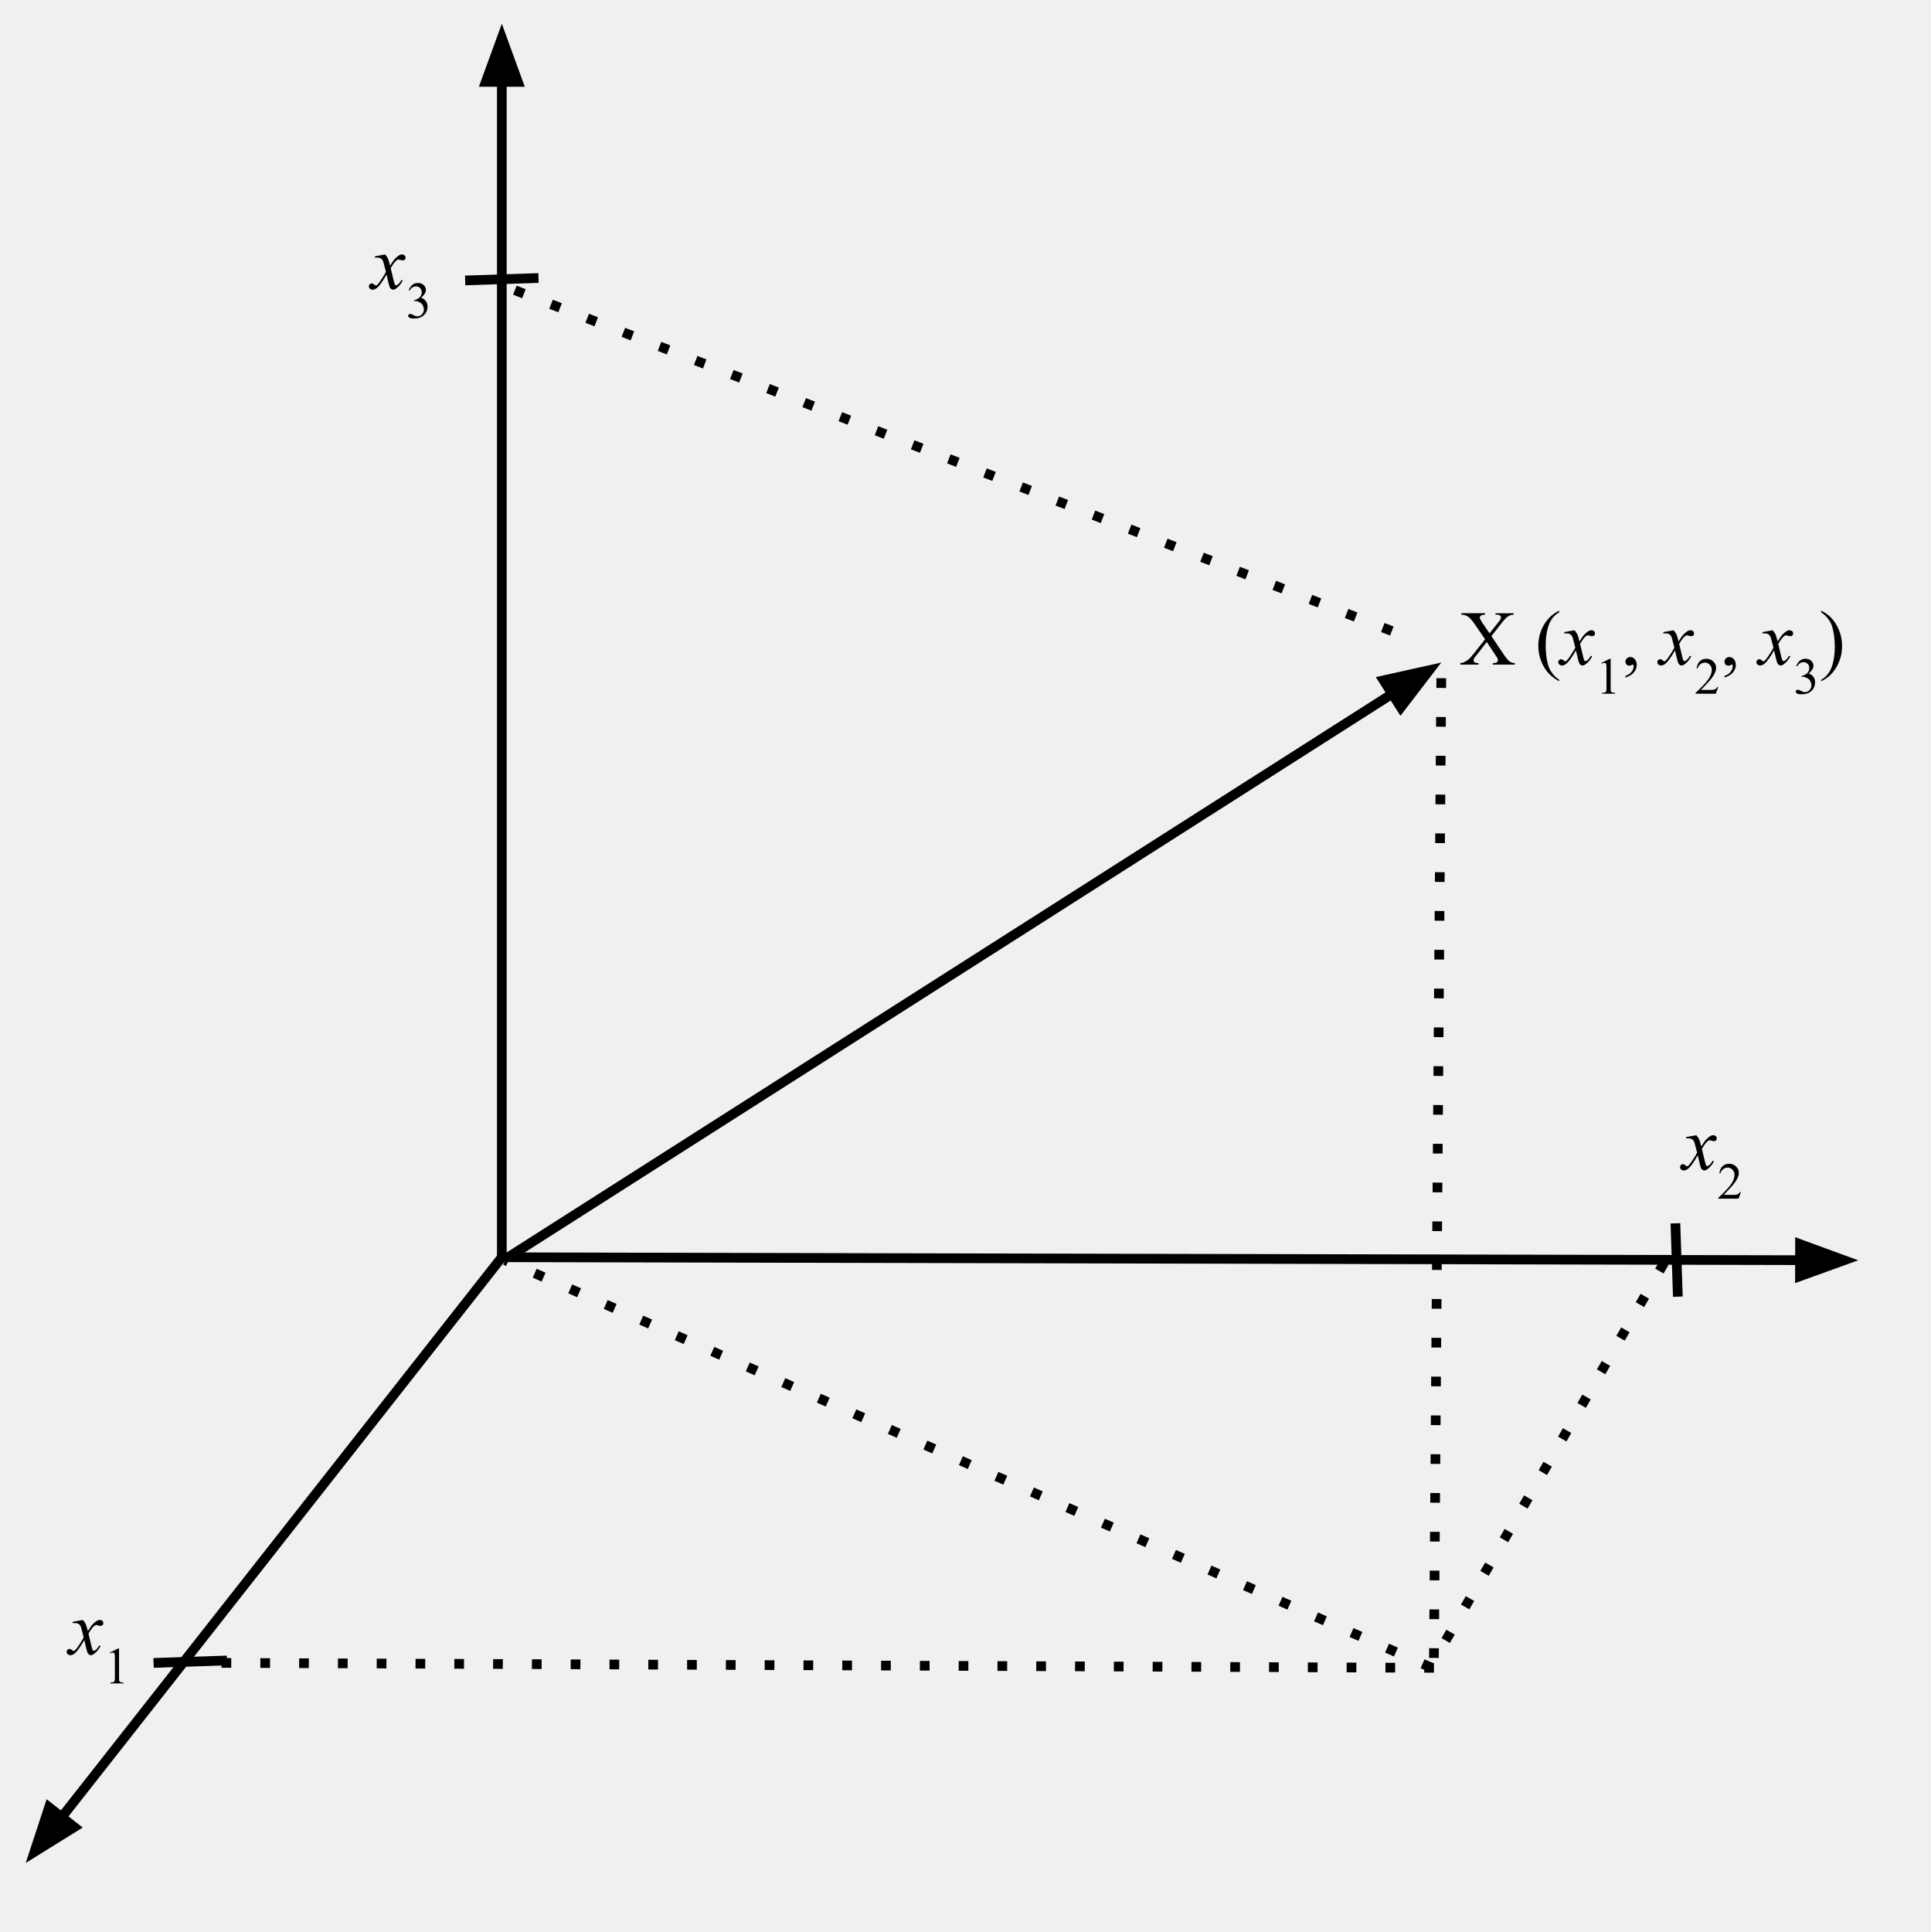
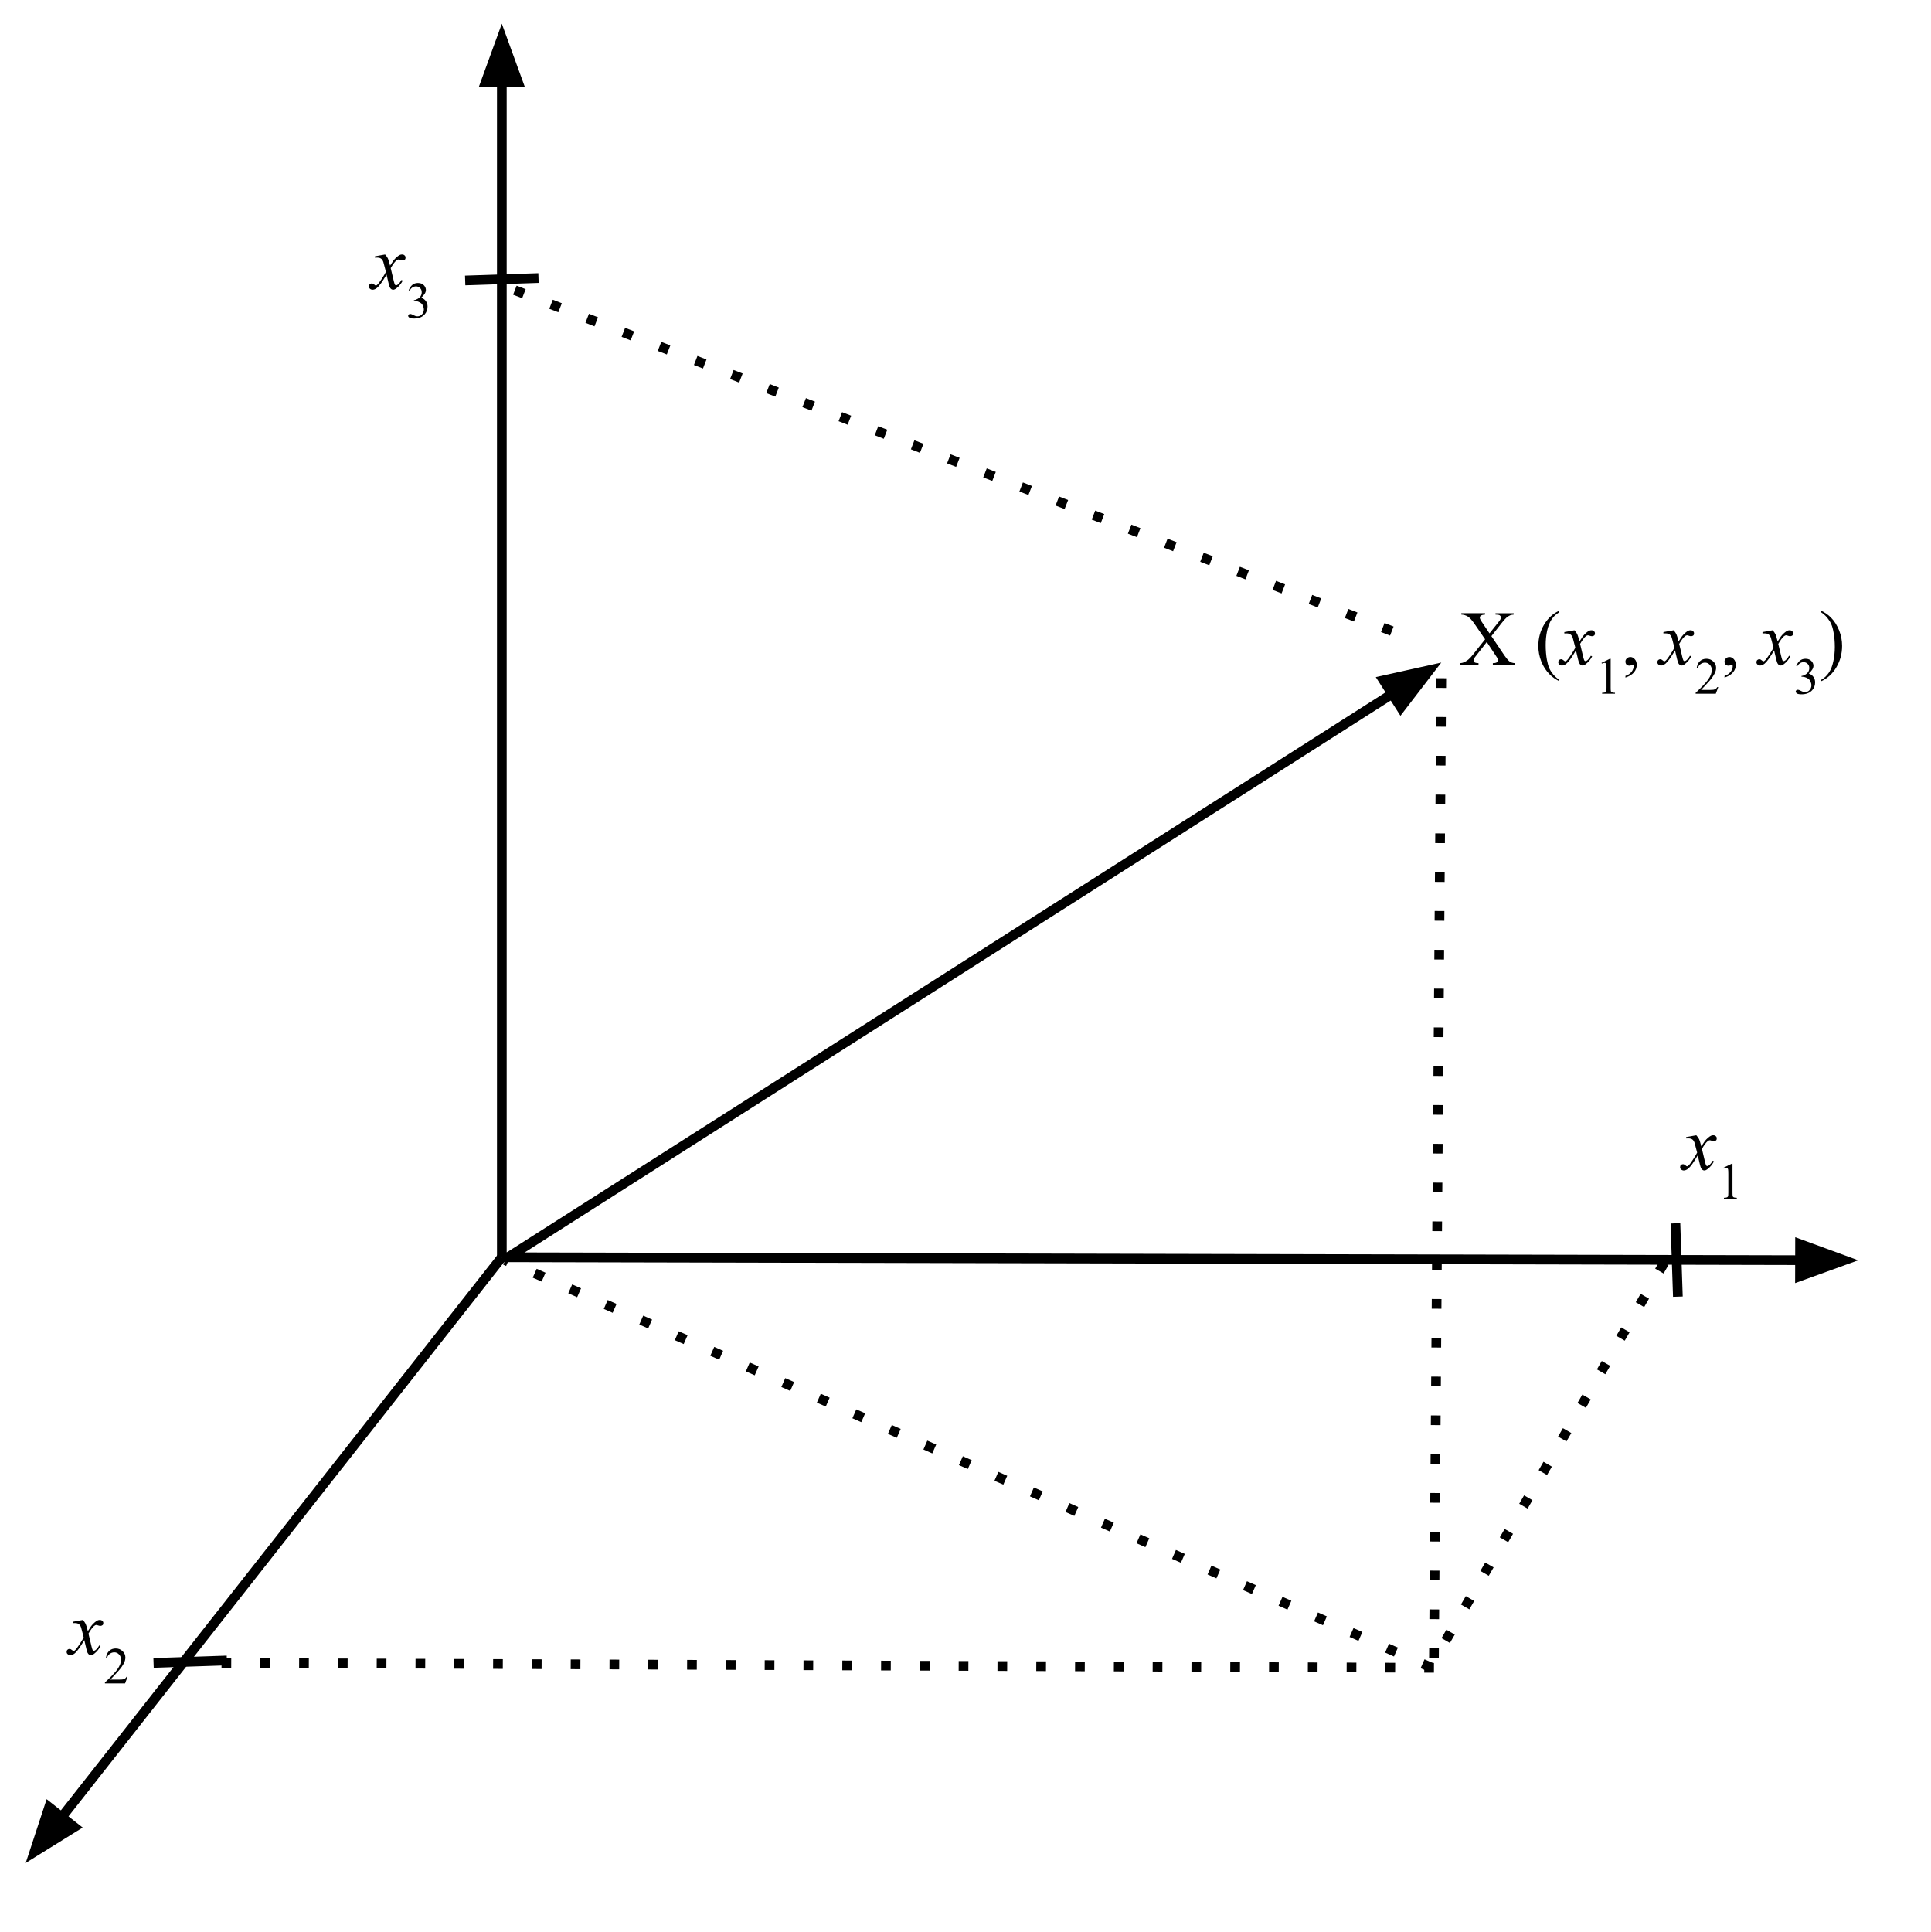
<svg xmlns="http://www.w3.org/2000/svg" version="1.1" viewBox="0.0 0.0 398.165 398.333" fill="none" stroke="none" stroke-linecap="square" stroke-miterlimit="10">
  <clipPath id="p.0">
    <path d="m0 0l398.165 0l0 398.333l-398.165 0l0 -398.333z" clip-rule="nonzero" />
  </clipPath>
  <g clip-path="url(#p.0)">
-     <path fill="#000000" fill-opacity="0.0" d="m0 0l398.165 0l0 398.333l-398.165 0z" fill-rule="evenodd" />
+     <path fill="#ffffff" d="m0 0l398.165 0l0 398.333l-398.165 0z" fill-rule="evenodd" />
    <path fill="#000000" fill-opacity="0.0" d="m103.478 259.215l0 -254.331" fill-rule="evenodd" />
    <path stroke="#000000" stroke-width="2.0" stroke-linejoin="round" stroke-linecap="butt" d="m103.478 259.215l0 -242.331" fill-rule="evenodd" />
    <path fill="#000000" stroke="#000000" stroke-width="2.0" stroke-linecap="butt" d="m106.781 16.885l-3.303 -9.076l-3.303 9.076z" fill-rule="evenodd" />
    <path fill="#000000" fill-opacity="0.0" d="m103.478 259.215l279.685 0.63" fill-rule="evenodd" />
    <path stroke="#000000" stroke-width="2.0" stroke-linejoin="round" stroke-linecap="butt" d="m103.478 259.215l267.685 0.603" fill-rule="evenodd" />
    <path fill="#000000" stroke="#000000" stroke-width="2.0" stroke-linecap="butt" d="m371.155 263.122l9.084 -3.283l-9.069 -3.324z" fill-rule="evenodd" />
    <path fill="#000000" fill-opacity="0.0" d="m103.478 259.215l-98.173 124.882" fill-rule="evenodd" />
    <path stroke="#000000" stroke-width="2.0" stroke-linejoin="round" stroke-linecap="butt" d="m103.478 259.215l-90.757 115.448" fill-rule="evenodd" />
    <path fill="#000000" stroke="#000000" stroke-width="2.0" stroke-linecap="butt" d="m10.124 372.622l-3.012 9.177l8.206 -5.094z" fill-rule="evenodd" />
    <path fill="#000000" fill-opacity="0.0" d="m104.782 259.218l192.409 -122.614" fill-rule="evenodd" />
    <path stroke="#000000" stroke-width="2.0" stroke-linejoin="round" stroke-linecap="butt" d="m104.782 259.218l182.29 -116.165" fill-rule="evenodd" />
    <path fill="#000000" stroke="#000000" stroke-width="2.0" stroke-linecap="butt" d="m288.847 145.838l5.879 -7.664l-9.429 2.092z" fill-rule="evenodd" />
    <path fill="#000000" fill-opacity="0.0" d="m291.995 112.664l98.173 0l0 38.772l-98.173 0z" fill-rule="evenodd" />
    <path fill="#000000" d="m307.526 131.149l2.281 3.391q0.938 1.406 1.391 1.781q0.469 0.375 1.172 0.406l0 0.297l-4.547 0l0 -0.297q0.453 0 0.672 -0.094q0.156 -0.062 0.266 -0.203q0.109 -0.156 0.109 -0.297q0 -0.188 -0.078 -0.359q-0.047 -0.141 -0.422 -0.688l-1.797 -2.719l-2.219 2.844q-0.359 0.453 -0.438 0.609q-0.062 0.141 -0.062 0.312q0 0.25 0.203 0.422q0.219 0.156 0.812 0.172l0 0.297l-3.75 0l0 -0.297q0.391 -0.031 0.688 -0.156q0.484 -0.203 0.922 -0.547q0.438 -0.344 1.0 -1.062l2.5 -3.156l-2.094 -3.047q-0.844 -1.25 -1.438 -1.625q-0.594 -0.391 -1.375 -0.422l0 -0.281l4.906 0l0 0.281q-0.625 0.031 -0.859 0.219q-0.234 0.172 -0.234 0.391q0 0.281 0.375 0.844l1.625 2.422l1.891 -2.375q0.328 -0.422 0.391 -0.578q0.078 -0.156 0.078 -0.328q0 -0.156 -0.094 -0.281q-0.109 -0.172 -0.297 -0.234q-0.172 -0.062 -0.734 -0.078l0 -0.281l3.75 0l0 0.281q-0.438 0.031 -0.719 0.141q-0.422 0.188 -0.781 0.5q-0.344 0.297 -0.984 1.109l-2.109 2.688zm13.992 9.016l0 0.281q-1.172 -0.594 -1.969 -1.391q-1.125 -1.125 -1.734 -2.672q-0.609 -1.547 -0.609 -3.203q0 -2.422 1.188 -4.406q1.203 -2 3.125 -2.859l0 0.328q-0.953 0.531 -1.578 1.453q-0.609 0.922 -0.922 2.344q-0.297 1.406 -0.297 2.938q0 1.672 0.25 3.047q0.203 1.078 0.484 1.734q0.297 0.656 0.781 1.25q0.5 0.609 1.281 1.156z" fill-rule="nonzero" />
    <path fill="#000000" d="m324.659 129.946q0.375 0.406 0.578 0.812q0.141 0.281 0.453 1.484l0.688 -1.031q0.281 -0.375 0.672 -0.719q0.391 -0.344 0.688 -0.469q0.188 -0.078 0.406 -0.078q0.344 0 0.531 0.188q0.203 0.172 0.203 0.438q0 0.297 -0.109 0.406q-0.219 0.188 -0.5 0.188q-0.172 0 -0.359 -0.062q-0.359 -0.125 -0.484 -0.125q-0.188 0 -0.453 0.219q-0.484 0.406 -1.156 1.562l0.641 2.688q0.156 0.625 0.25 0.75q0.109 0.109 0.203 0.109q0.172 0 0.391 -0.172q0.422 -0.359 0.734 -0.938l0.266 0.141q-0.484 0.922 -1.25 1.531q-0.422 0.344 -0.719 0.344q-0.438 0 -0.703 -0.5q-0.156 -0.297 -0.672 -2.625q-1.219 2.125 -1.953 2.734q-0.484 0.391 -0.922 0.391q-0.328 0 -0.578 -0.234q-0.188 -0.172 -0.188 -0.453q0 -0.266 0.172 -0.438q0.172 -0.172 0.422 -0.172q0.25 0 0.531 0.25q0.203 0.188 0.312 0.188q0.094 0 0.25 -0.125q0.359 -0.297 0.984 -1.281q0.641 -0.984 0.844 -1.422q-0.484 -1.906 -0.531 -2.016q-0.172 -0.5 -0.469 -0.703q-0.281 -0.219 -0.844 -0.219q-0.188 0 -0.422 0.016l0 -0.281l2.094 -0.375z" fill-rule="nonzero" />
    <path fill="#000000" d="m330.229 136.665l1.719 -0.844l0.172 0l0 5.953q0 0.594 0.047 0.75q0.047 0.141 0.203 0.219q0.156 0.078 0.641 0.094l0 0.188l-2.656 0l0 -0.188q0.5 -0.016 0.641 -0.094q0.156 -0.078 0.203 -0.203q0.062 -0.125 0.062 -0.766l0 -3.797q0 -0.781 -0.047 -1.0q-0.047 -0.156 -0.141 -0.234q-0.094 -0.078 -0.234 -0.078q-0.188 0 -0.531 0.156l-0.078 -0.156z" fill-rule="nonzero" />
    <path fill="#000000" d="m335.167 139.696l0 -0.344q0.812 -0.266 1.25 -0.828q0.438 -0.562 0.438 -1.188q0 -0.141 -0.062 -0.25q-0.062 -0.078 -0.109 -0.078q-0.094 0 -0.375 0.172q-0.141 0.062 -0.297 0.062q-0.391 0 -0.625 -0.219q-0.219 -0.234 -0.219 -0.641q0 -0.375 0.297 -0.641q0.297 -0.281 0.719 -0.281q0.516 0 0.906 0.453q0.406 0.438 0.406 1.188q0 0.812 -0.562 1.5q-0.547 0.688 -1.766 1.094z" fill-rule="nonzero" />
    <path fill="#000000" d="m345.089 129.946q0.375 0.406 0.578 0.812q0.141 0.281 0.453 1.484l0.688 -1.031q0.281 -0.375 0.672 -0.719q0.391 -0.344 0.688 -0.469q0.188 -0.078 0.406 -0.078q0.344 0 0.531 0.188q0.203 0.172 0.203 0.438q0 0.297 -0.109 0.406q-0.219 0.188 -0.5 0.188q-0.172 0 -0.359 -0.062q-0.359 -0.125 -0.484 -0.125q-0.188 0 -0.453 0.219q-0.484 0.406 -1.156 1.562l0.641 2.688q0.156 0.625 0.25 0.75q0.109 0.109 0.203 0.109q0.172 0 0.391 -0.172q0.422 -0.359 0.734 -0.938l0.266 0.141q-0.484 0.922 -1.25 1.531q-0.422 0.344 -0.719 0.344q-0.438 0 -0.703 -0.5q-0.156 -0.297 -0.672 -2.625q-1.219 2.125 -1.953 2.734q-0.484 0.391 -0.922 0.391q-0.328 0 -0.578 -0.234q-0.188 -0.172 -0.188 -0.453q0 -0.266 0.172 -0.438q0.172 -0.172 0.422 -0.172q0.25 0 0.531 0.25q0.203 0.188 0.312 0.188q0.094 0 0.25 -0.125q0.359 -0.297 0.984 -1.281q0.641 -0.984 0.844 -1.422q-0.484 -1.906 -0.531 -2.016q-0.172 -0.5 -0.469 -0.703q-0.281 -0.219 -0.844 -0.219q-0.188 0 -0.422 0.016l0 -0.281l2.094 -0.375z" fill-rule="nonzero" />
    <path fill="#000000" d="m354.299 141.665l-0.5 1.359l-4.156 0l0 -0.188q1.828 -1.688 2.578 -2.734q0.75 -1.062 0.75 -1.953q0 -0.672 -0.422 -1.094q-0.406 -0.438 -0.969 -0.438q-0.516 0 -0.938 0.312q-0.406 0.297 -0.609 0.891l-0.188 0q0.125 -0.969 0.656 -1.484q0.547 -0.516 1.359 -0.516q0.844 0 1.422 0.562q0.578 0.547 0.578 1.297q0 0.531 -0.25 1.062q-0.391 0.844 -1.25 1.781q-1.297 1.422 -1.609 1.719l1.828 0q0.562 0 0.781 -0.047q0.234 -0.047 0.422 -0.172q0.188 -0.125 0.312 -0.359l0.203 0z" fill-rule="nonzero" />
    <path fill="#000000" d="m355.596 139.696l0 -0.344q0.812 -0.266 1.25 -0.828q0.438 -0.562 0.438 -1.188q0 -0.141 -0.062 -0.25q-0.062 -0.078 -0.109 -0.078q-0.094 0 -0.375 0.172q-0.141 0.062 -0.297 0.062q-0.391 0 -0.625 -0.219q-0.219 -0.234 -0.219 -0.641q0 -0.375 0.297 -0.641q0.297 -0.281 0.719 -0.281q0.516 0 0.906 0.453q0.406 0.438 0.406 1.188q0 0.812 -0.562 1.5q-0.547 0.688 -1.766 1.094z" fill-rule="nonzero" />
    <path fill="#000000" d="m365.518 129.946q0.375 0.406 0.578 0.812q0.141 0.281 0.453 1.484l0.688 -1.031q0.281 -0.375 0.672 -0.719q0.391 -0.344 0.688 -0.469q0.188 -0.078 0.406 -0.078q0.344 0 0.531 0.188q0.203 0.172 0.203 0.438q0 0.297 -0.109 0.406q-0.219 0.188 -0.5 0.188q-0.172 0 -0.359 -0.062q-0.359 -0.125 -0.484 -0.125q-0.188 0 -0.453 0.219q-0.484 0.406 -1.156 1.562l0.641 2.688q0.156 0.625 0.25 0.75q0.109 0.109 0.203 0.109q0.172 0 0.391 -0.172q0.422 -0.359 0.734 -0.938l0.266 0.141q-0.484 0.922 -1.25 1.531q-0.422 0.344 -0.719 0.344q-0.438 0 -0.703 -0.5q-0.156 -0.297 -0.672 -2.625q-1.219 2.125 -1.953 2.734q-0.484 0.391 -0.922 0.391q-0.328 0 -0.578 -0.234q-0.188 -0.172 -0.188 -0.453q0 -0.266 0.172 -0.438q0.172 -0.172 0.422 -0.172q0.25 0 0.531 0.25q0.203 0.188 0.312 0.188q0.094 0 0.25 -0.125q0.359 -0.297 0.984 -1.281q0.641 -0.984 0.844 -1.422q-0.484 -1.906 -0.531 -2.016q-0.172 -0.5 -0.469 -0.703q-0.281 -0.219 -0.844 -0.219q-0.188 0 -0.422 0.016l0 -0.281l2.094 -0.375z" fill-rule="nonzero" />
    <path fill="#000000" d="m370.385 137.305q0.297 -0.703 0.75 -1.094q0.469 -0.391 1.156 -0.391q0.844 0 1.297 0.547q0.344 0.422 0.344 0.891q0 0.766 -0.969 1.594q0.656 0.25 0.984 0.734q0.328 0.469 0.328 1.094q0 0.922 -0.578 1.594q-0.766 0.875 -2.203 0.875q-0.703 0 -0.969 -0.172q-0.25 -0.188 -0.25 -0.391q0 -0.141 0.109 -0.25q0.125 -0.125 0.297 -0.125q0.141 0 0.266 0.047q0.094 0.016 0.406 0.188q0.312 0.156 0.438 0.188q0.188 0.062 0.406 0.062q0.531 0 0.922 -0.406q0.391 -0.422 0.391 -0.984q0 -0.406 -0.188 -0.797q-0.125 -0.281 -0.297 -0.438q-0.219 -0.203 -0.609 -0.375q-0.391 -0.172 -0.797 -0.172l-0.156 0l0 -0.156q0.406 -0.047 0.812 -0.297q0.422 -0.25 0.609 -0.594q0.188 -0.344 0.188 -0.75q0 -0.531 -0.344 -0.859q-0.328 -0.344 -0.828 -0.344q-0.812 0 -1.344 0.875l-0.172 -0.094z" fill-rule="nonzero" />
    <path fill="#000000" d="m375.526 126.243l0 -0.328q1.188 0.578 1.984 1.375q1.109 1.141 1.719 2.688q0.609 1.531 0.609 3.188q0 2.422 -1.188 4.422q-1.188 2.0 -3.125 2.859l0 -0.281q0.969 -0.547 1.578 -1.469q0.625 -0.906 0.922 -2.328q0.312 -1.422 0.312 -2.969q0 -1.656 -0.266 -3.031q-0.188 -1.078 -0.484 -1.719q-0.297 -0.656 -0.781 -1.25q-0.484 -0.609 -1.281 -1.156z" fill-rule="nonzero" />
    <path fill="#000000" fill-opacity="0.0" d="m343.165 260.333l-48.0 82.992" fill-rule="evenodd" />
    <path stroke="#000000" stroke-width="2.0" stroke-linejoin="round" stroke-linecap="butt" stroke-dasharray="2.0,6.0" d="m343.165 260.333l-48.0 82.992" fill-rule="evenodd" />
    <path fill="#000000" fill-opacity="0.0" d="m295.68 343.864l-255.528 -1.039" fill-rule="evenodd" />
    <path stroke="#000000" stroke-width="2.0" stroke-linejoin="round" stroke-linecap="butt" stroke-dasharray="2.0,6.0" d="m295.68 343.864l-255.528 -1.039" fill-rule="evenodd" />
    <path fill="#000000" fill-opacity="0.0" d="m297.192 139.832l-1.512 202.016" fill-rule="evenodd" />
    <path stroke="#000000" stroke-width="2.0" stroke-linejoin="round" stroke-linecap="butt" stroke-dasharray="2.0,6.0" d="m297.192 139.832l-1.512 202.016" fill-rule="evenodd" />
    <path fill="#000000" fill-opacity="0.0" d="m295.165 343.835l-190.992 -84.0" fill-rule="evenodd" />
    <path stroke="#000000" stroke-width="2.0" stroke-linejoin="round" stroke-linecap="butt" stroke-dasharray="2.0,6.0" d="m295.165 343.835l-190.992 -84.0" fill-rule="evenodd" />
    <path fill="#000000" fill-opacity="0.0" d="m106.168 59.829l185.827 72.22" fill-rule="evenodd" />
    <path stroke="#000000" stroke-width="2.0" stroke-linejoin="round" stroke-linecap="butt" stroke-dasharray="2.0,6.0" d="m106.168 59.829l185.827 72.22" fill-rule="evenodd" />
    <path fill="#000000" fill-opacity="0.0" d="m345.472 252.223l0.504 15.118" fill-rule="evenodd" />
    <path stroke="#000000" stroke-width="2.0" stroke-linejoin="round" stroke-linecap="butt" d="m345.472 252.223l0.504 15.118" fill-rule="evenodd" />
    <path fill="#000000" fill-opacity="0.0" d="m31.667 342.856l15.118 -0.504" fill-rule="evenodd" />
    <path stroke="#000000" stroke-width="2.0" stroke-linejoin="round" stroke-linecap="butt" d="m31.667 342.856l15.118 -0.504" fill-rule="evenodd" />
    <path fill="#000000" fill-opacity="0.0" d="m95.919 57.822l15.118 -0.504" fill-rule="evenodd" />
    <path stroke="#000000" stroke-width="2.0" stroke-linejoin="round" stroke-linecap="butt" d="m95.919 57.822l15.118 -0.504" fill-rule="evenodd" />
    <path fill="#000000" fill-opacity="0.0" d="m67.625 35.184l33.165 0l0 38.772l-33.165 0z" fill-rule="evenodd" />
    <path fill="#000000" d="m79.406 52.466q0.375 0.406 0.578 0.812q0.141 0.281 0.453 1.484l0.688 -1.031q0.281 -0.375 0.672 -0.719q0.391 -0.344 0.688 -0.469q0.188 -0.078 0.406 -0.078q0.344 0 0.531 0.188q0.203 0.172 0.203 0.438q0 0.297 -0.109 0.406q-0.219 0.188 -0.5 0.188q-0.172 0 -0.359 -0.062q-0.359 -0.125 -0.484 -0.125q-0.188 0 -0.453 0.219q-0.484 0.406 -1.156 1.562l0.641 2.688q0.156 0.625 0.25 0.75q0.109 0.109 0.203 0.109q0.172 0 0.391 -0.172q0.422 -0.359 0.734 -0.938l0.266 0.141q-0.484 0.922 -1.25 1.531q-0.422 0.344 -0.719 0.344q-0.438 0 -0.703 -0.5q-0.156 -0.297 -0.672 -2.625q-1.219 2.125 -1.953 2.734q-0.484 0.391 -0.922 0.391q-0.328 0 -0.578 -0.234q-0.188 -0.172 -0.188 -0.453q0 -0.266 0.172 -0.438q0.172 -0.172 0.422 -0.172q0.25 0 0.531 0.25q0.203 0.188 0.312 0.188q0.094 0 0.25 -0.125q0.359 -0.297 0.984 -1.281q0.641 -0.984 0.844 -1.422q-0.484 -1.906 -0.531 -2.016q-0.172 -0.5 -0.469 -0.703q-0.281 -0.219 -0.844 -0.219q-0.188 0 -0.422 0.016l0 -0.281l2.094 -0.375z" fill-rule="nonzero" />
    <path fill="#000000" d="m84.273 59.825q0.297 -0.703 0.75 -1.094q0.469 -0.391 1.156 -0.391q0.844 0 1.297 0.547q0.344 0.422 0.344 0.891q0 0.766 -0.969 1.594q0.656 0.25 0.984 0.734q0.328 0.469 0.328 1.094q0 0.922 -0.578 1.594q-0.766 0.875 -2.203 0.875q-0.703 0 -0.969 -0.172q-0.25 -0.188 -0.25 -0.391q0 -0.141 0.109 -0.25q0.125 -0.125 0.297 -0.125q0.141 0 0.266 0.047q0.094 0.016 0.406 0.188q0.312 0.156 0.438 0.188q0.188 0.062 0.406 0.062q0.531 0 0.922 -0.406q0.391 -0.422 0.391 -0.984q0 -0.406 -0.188 -0.797q-0.125 -0.281 -0.297 -0.438q-0.219 -0.203 -0.609 -0.375q-0.391 -0.172 -0.797 -0.172l-0.156 0l0 -0.156q0.406 -0.047 0.812 -0.297q0.422 -0.25 0.609 -0.594q0.188 -0.344 0.188 -0.75q0 -0.531 -0.344 -0.859q-0.328 -0.344 -0.828 -0.344q-0.812 0 -1.344 0.875l-0.172 -0.094z" fill-rule="nonzero" />
    <path fill="#000000" fill-opacity="0.0" d="m337.995 216.777l33.165 0l0 38.772l-33.165 0z" fill-rule="evenodd" />
    <path fill="#000000" d="m349.776 234.059q0.375 0.406 0.578 0.812q0.141 0.281 0.453 1.484l0.688 -1.031q0.281 -0.375 0.672 -0.719q0.391 -0.344 0.688 -0.469q0.188 -0.078 0.406 -0.078q0.344 0 0.531 0.188q0.203 0.172 0.203 0.438q0 0.297 -0.109 0.406q-0.219 0.188 -0.5 0.188q-0.172 0 -0.359 -0.062q-0.359 -0.125 -0.484 -0.125q-0.188 0 -0.453 0.219q-0.484 0.406 -1.156 1.562l0.641 2.688q0.156 0.625 0.25 0.75q0.109 0.109 0.203 0.109q0.172 0 0.391 -0.172q0.422 -0.359 0.734 -0.938l0.266 0.141q-0.484 0.922 -1.25 1.531q-0.422 0.344 -0.719 0.344q-0.438 0 -0.703 -0.5q-0.156 -0.297 -0.672 -2.625q-1.219 2.125 -1.953 2.734q-0.484 0.391 -0.922 0.391q-0.328 0 -0.578 -0.234q-0.188 -0.172 -0.188 -0.453q0 -0.266 0.172 -0.438q0.172 -0.172 0.422 -0.172q0.25 0 0.531 0.25q0.203 0.188 0.312 0.188q0.094 0 0.25 -0.125q0.359 -0.297 0.984 -1.281q0.641 -0.984 0.844 -1.422q-0.484 -1.906 -0.531 -2.016q-0.172 -0.5 -0.469 -0.703q-0.281 -0.219 -0.844 -0.219q-0.188 0 -0.422 0.016l0 -0.281l2.094 -0.375z" fill-rule="nonzero" />
-     <path fill="#000000" d="m358.987 245.778l-0.5 1.359l-4.156 0l0 -0.188q1.828 -1.688 2.578 -2.734q0.75 -1.062 0.75 -1.953q0 -0.672 -0.422 -1.094q-0.406 -0.438 -0.969 -0.438q-0.516 0 -0.938 0.312q-0.406 0.297 -0.609 0.891l-0.188 0q0.125 -0.969 0.656 -1.484q0.547 -0.516 1.359 -0.516q0.844 0 1.422 0.562q0.578 0.547 0.578 1.297q0 0.531 -0.25 1.062q-0.391 0.844 -1.25 1.781q-1.297 1.422 -1.609 1.719l1.828 0q0.562 0 0.781 -0.047q0.234 -0.047 0.422 -0.172q0.188 -0.125 0.312 -0.359l0.203 0z" fill-rule="nonzero" />
+     <path fill="#000000" d="m355.346 240.778l1.719 -0.844l0.172 0l0 5.953q0 0.594 0.047 0.75q0.047 0.141 0.203 0.219q0.156 0.078 0.641 0.094l0 0.188l-2.656 0l0 -0.188q0.5 -0.016 0.641 -0.094q0.156 -0.078 0.203 -0.203q0.062 -0.125 0.062 -0.766l0 -3.797q0 -0.781 -0.047 -1.0q-0.047 -0.156 -0.141 -0.234q-0.094 -0.078 -0.234 -0.078q-0.188 0 -0.531 0.156l-0.078 -0.156z" fill-rule="nonzero" />
    <path fill="#000000" fill-opacity="0.0" d="m5.304 316.717l33.165 0l0 38.772l-33.165 0z" fill-rule="evenodd" />
    <path fill="#000000" d="m17.086 333.998q0.375 0.406 0.578 0.812q0.141 0.281 0.453 1.484l0.688 -1.031q0.281 -0.375 0.672 -0.719q0.391 -0.344 0.688 -0.469q0.188 -0.078 0.406 -0.078q0.344 0 0.531 0.188q0.203 0.172 0.203 0.438q0 0.297 -0.109 0.406q-0.219 0.188 -0.5 0.188q-0.172 0 -0.359 -0.062q-0.359 -0.125 -0.484 -0.125q-0.188 0 -0.453 0.219q-0.484 0.406 -1.156 1.562l0.641 2.688q0.156 0.625 0.25 0.75q0.109 0.109 0.203 0.109q0.172 0 0.391 -0.172q0.422 -0.359 0.734 -0.938l0.266 0.141q-0.484 0.922 -1.25 1.531q-0.422 0.344 -0.719 0.344q-0.438 0 -0.703 -0.5q-0.156 -0.297 -0.672 -2.625q-1.219 2.125 -1.953 2.734q-0.484 0.391 -0.922 0.391q-0.328 0 -0.578 -0.234q-0.188 -0.172 -0.188 -0.453q0 -0.266 0.172 -0.438q0.172 -0.172 0.422 -0.172q0.25 0 0.531 0.25q0.203 0.188 0.312 0.188q0.094 0 0.25 -0.125q0.359 -0.297 0.984 -1.281q0.641 -0.984 0.844 -1.422q-0.484 -1.906 -0.531 -2.016q-0.172 -0.5 -0.469 -0.703q-0.281 -0.219 -0.844 -0.219q-0.188 0 -0.422 0.016l0 -0.281l2.094 -0.375z" fill-rule="nonzero" />
-     <path fill="#000000" d="m22.656 340.717l1.719 -0.844l0.172 0l0 5.953q0 0.594 0.047 0.75q0.047 0.141 0.203 0.219q0.156 0.078 0.641 0.094l0 0.188l-2.656 0l0 -0.188q0.5 -0.016 0.641 -0.094q0.156 -0.078 0.203 -0.203q0.062 -0.125 0.062 -0.766l0 -3.797q0 -0.781 -0.047 -1.0q-0.047 -0.156 -0.141 -0.234q-0.094 -0.078 -0.234 -0.078q-0.188 0 -0.531 0.156l-0.078 -0.156z" fill-rule="nonzero" />
+     <path fill="#000000" d="m26.297 345.717l-0.5 1.359l-4.156 0l0 -0.188q1.828 -1.688 2.578 -2.734q0.75 -1.062 0.75 -1.953q0 -0.672 -0.422 -1.094q-0.406 -0.438 -0.969 -0.438q-0.516 0 -0.938 0.312q-0.406 0.297 -0.609 0.891l-0.188 0q0.125 -0.969 0.656 -1.484q0.547 -0.516 1.359 -0.516q0.844 0 1.422 0.562q0.578 0.547 0.578 1.297q0 0.531 -0.25 1.062q-0.391 0.844 -1.25 1.781q-1.297 1.422 -1.609 1.719l1.828 0q0.562 0 0.781 -0.047q0.234 -0.047 0.422 -0.172q0.188 -0.125 0.312 -0.359l0.203 0z" fill-rule="nonzero" />
  </g>
</svg>
